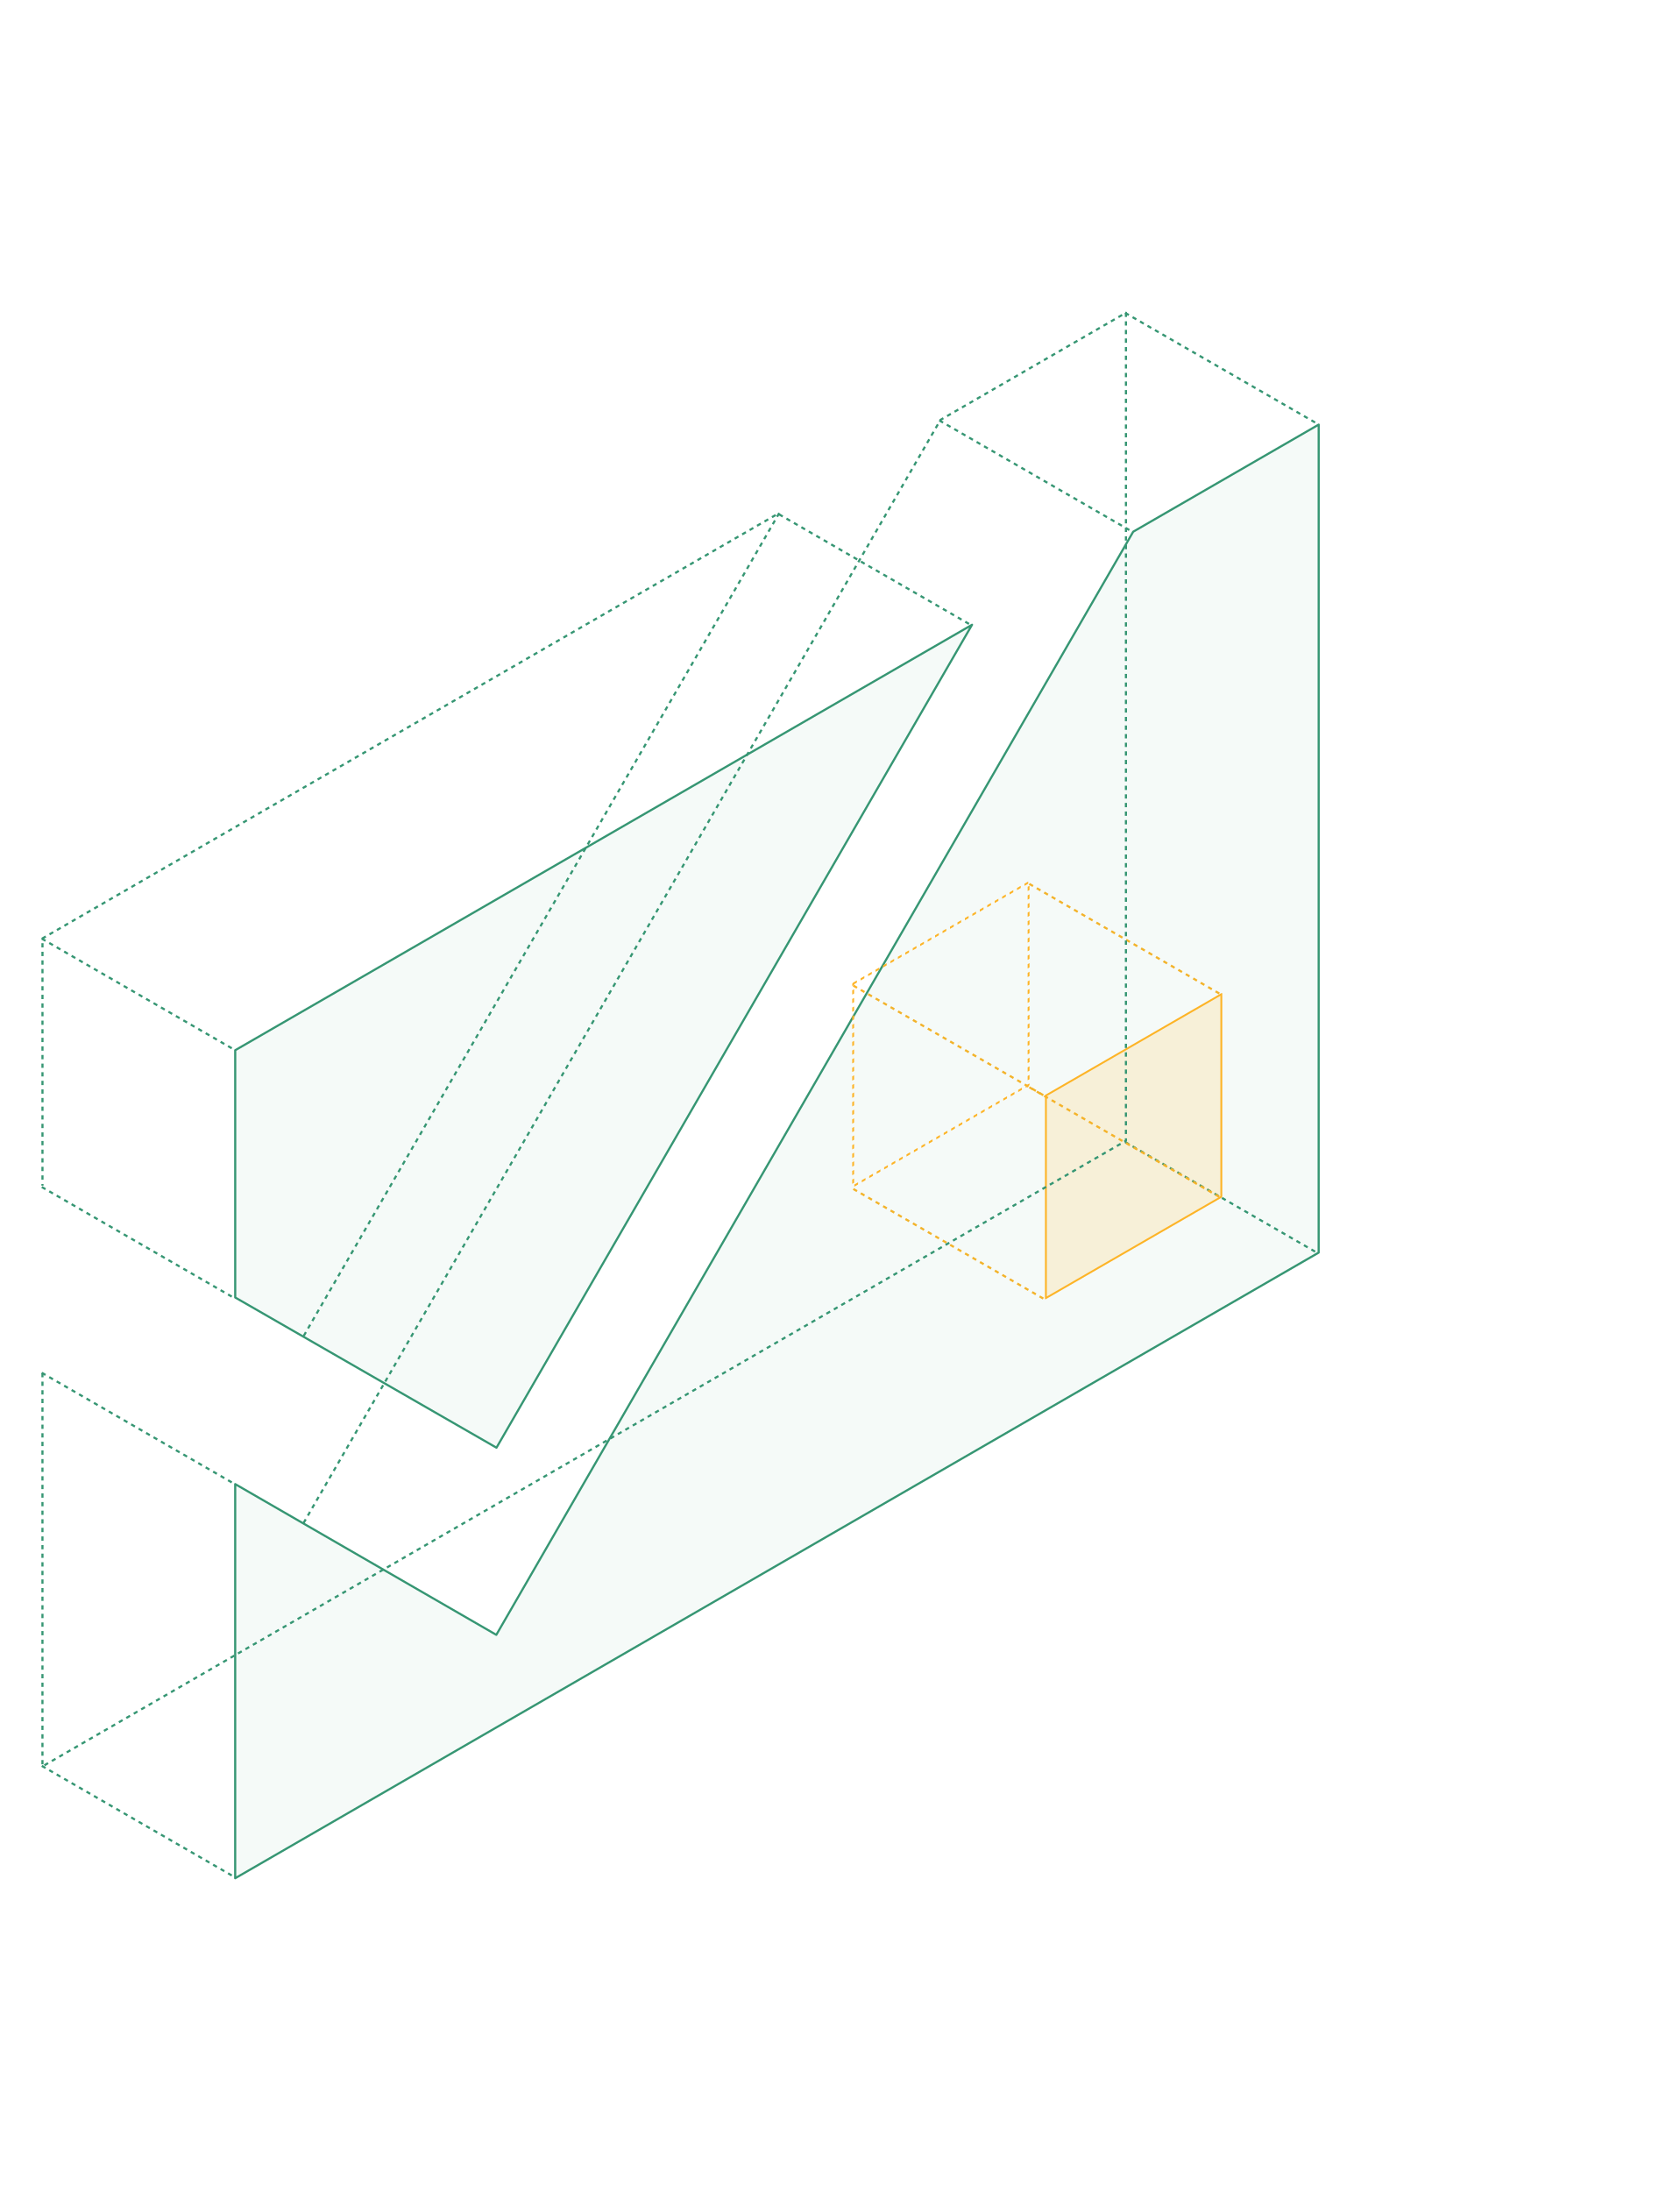
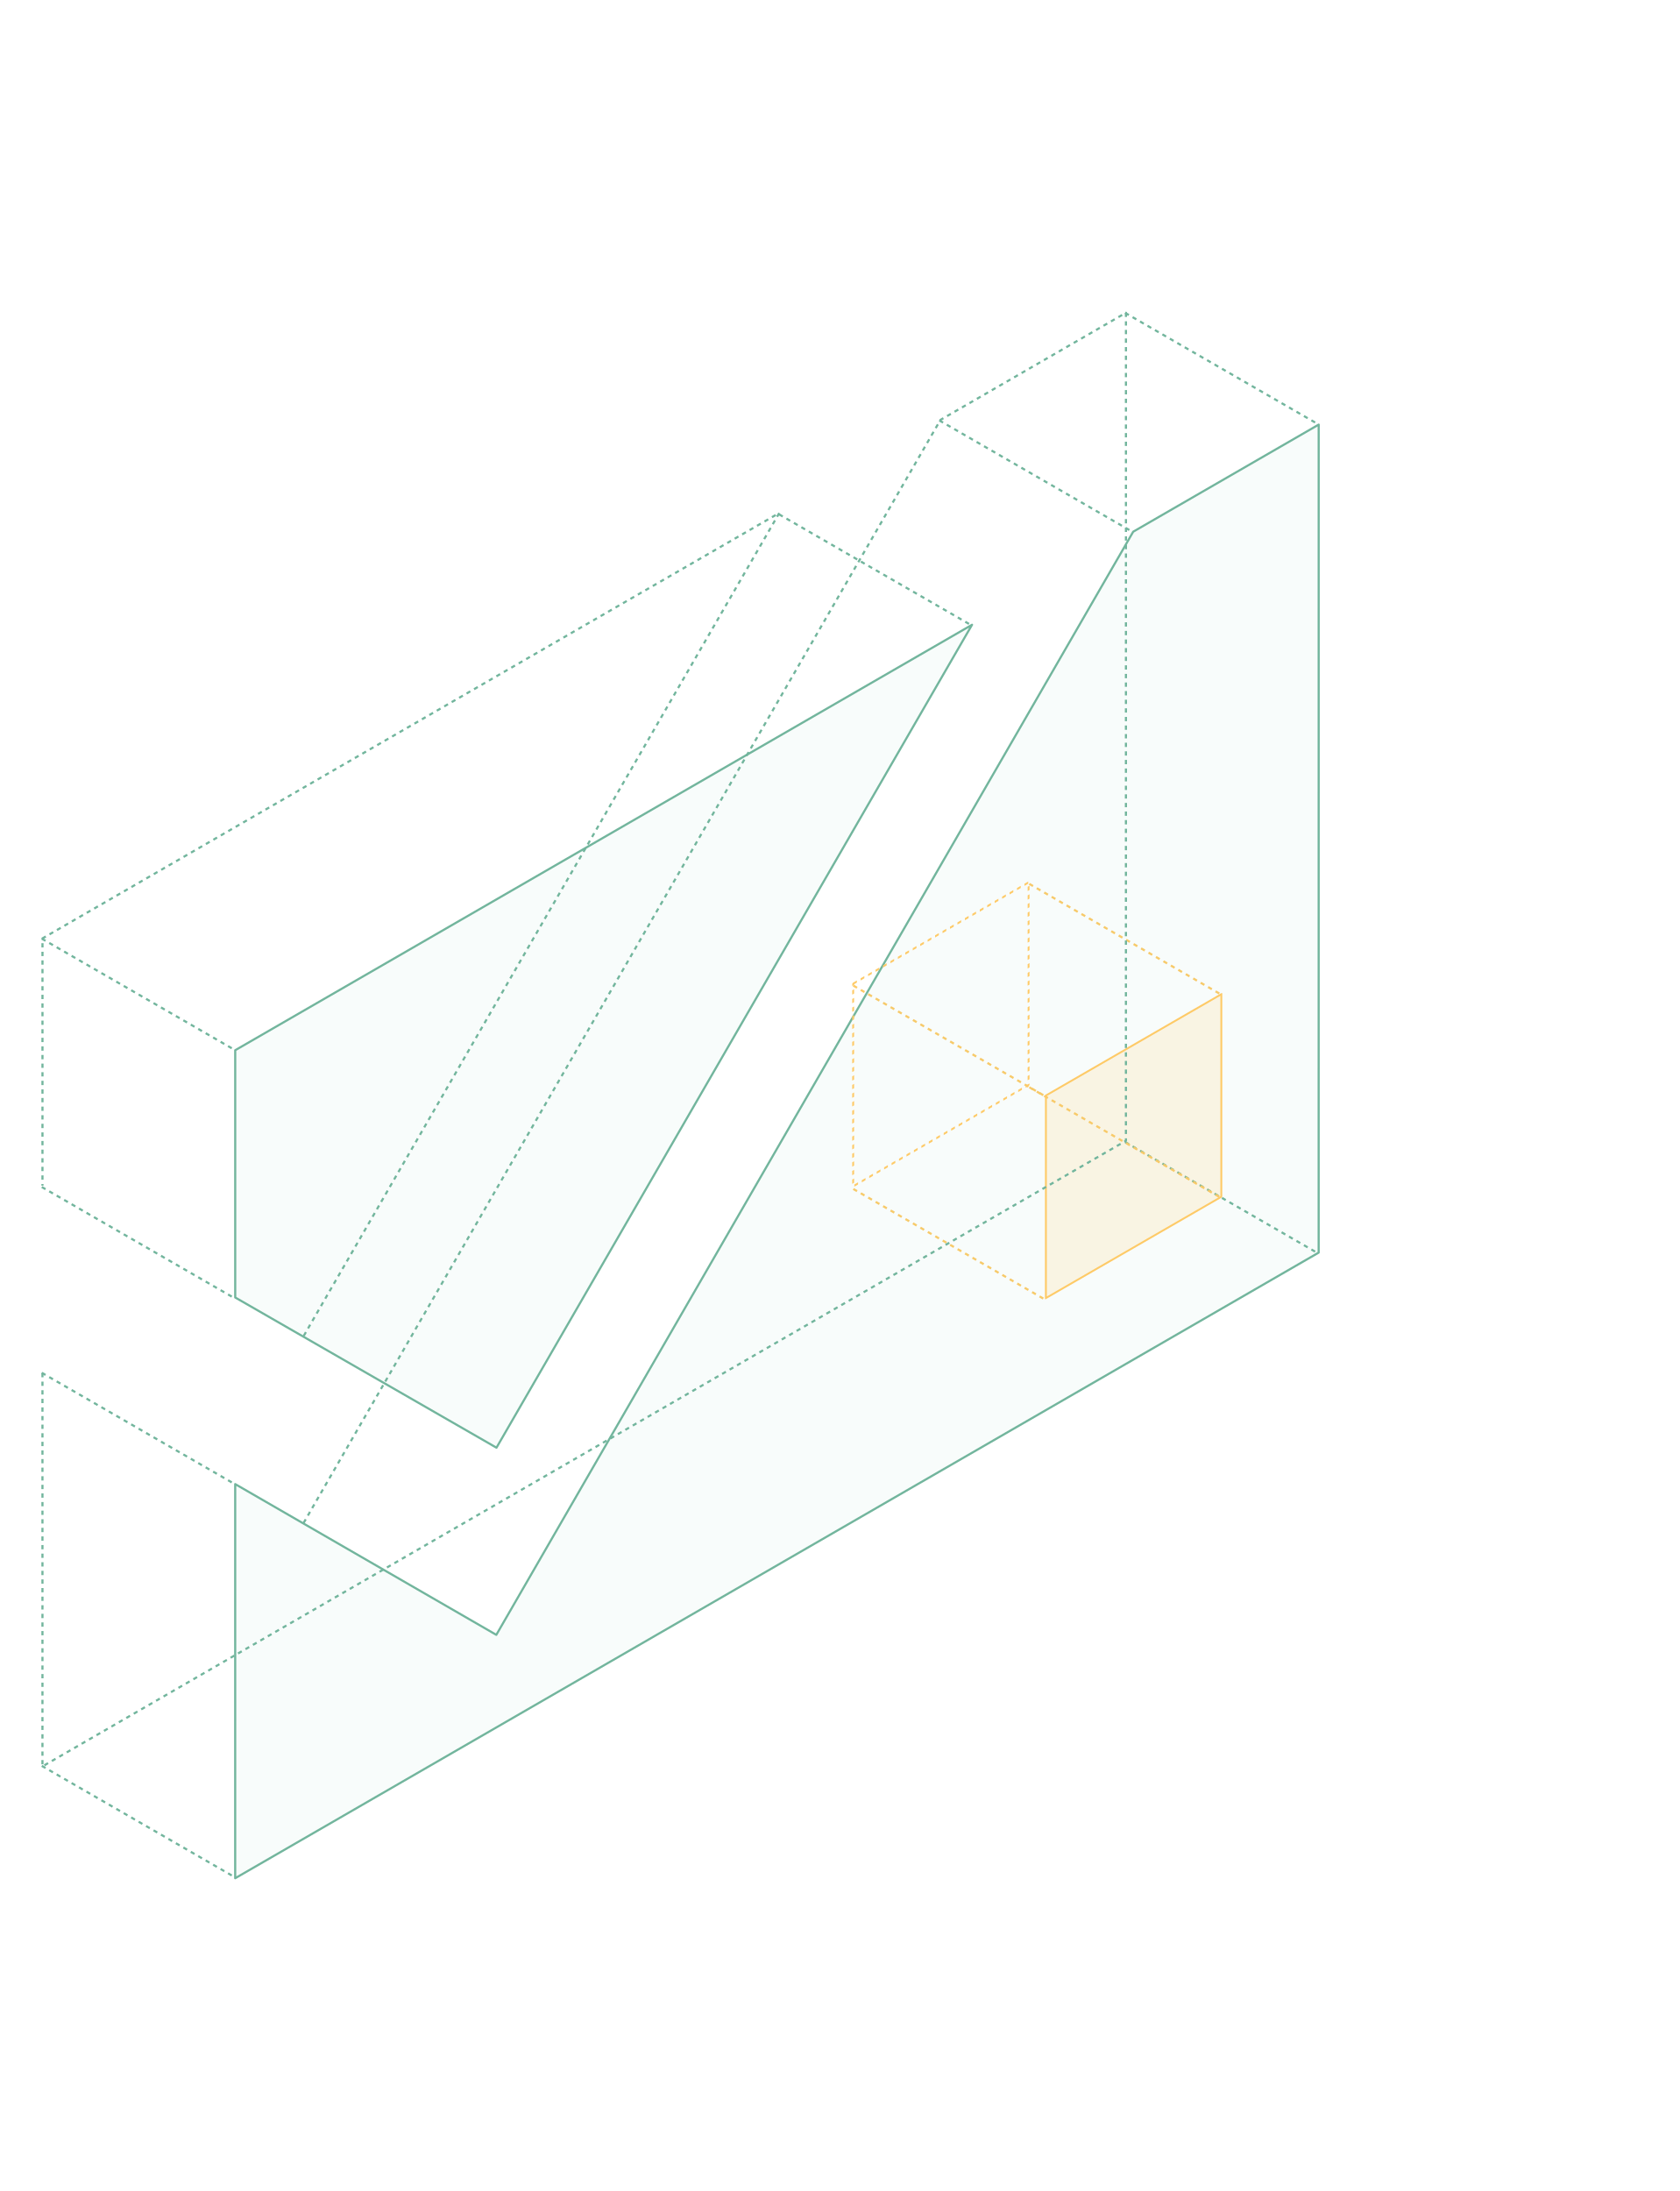
<svg xmlns="http://www.w3.org/2000/svg" width="781" height="1019" viewBox="0 0 781 1019" fill="none">
-   <g style="mix-blend-mode:multiply">
+   <g style="mix-blend-mode:multiply; opacity: .7;">
    <path d="M436.899 195.543L526.94 247.479" stroke="#369673" stroke-miterlimit="10" stroke-linejoin="round" stroke-dasharray="2 2" />
    <path d="M523.302 145.52L613.342 197.456" stroke="#369673" stroke-miterlimit="10" stroke-linejoin="round" stroke-dasharray="2 2" />
    <path d="M523.302 531.148L613.342 583.084" stroke="#369673" stroke-miterlimit="10" stroke-linejoin="round" stroke-dasharray="2 2" />
    <path d="M19.439 821.279L109.479 873.215" stroke="#369673" stroke-miterlimit="10" stroke-linejoin="round" stroke-dasharray="2 2" />
    <path d="M19.439 436.56L109.479 488.496" stroke="#369673" stroke-miterlimit="10" stroke-linejoin="round" stroke-dasharray="2 2" />
    <path d="M362.32 239.199L452.361 291.135" stroke="#369673" stroke-miterlimit="10" stroke-linejoin="round" stroke-dasharray="2 2" />
    <path d="M19.439 552.067L109.479 604.003" stroke="#369673" stroke-miterlimit="10" stroke-linejoin="round" stroke-dasharray="2 2" />
    <path d="M19.439 638.469L109.479 690.405" stroke="#369673" stroke-miterlimit="10" stroke-linejoin="round" stroke-dasharray="2 2" />
    <path d="M396.881 458.388L486.922 510.324" stroke="#FDB427" stroke-miterlimit="10" stroke-linejoin="round" stroke-dasharray="2 2" />
    <path d="M478.736 411.094L568.777 463.03" stroke="#FDB427" stroke-miterlimit="10" stroke-linejoin="round" stroke-dasharray="2 2" />
    <path d="M478.736 505.682L568.777 557.618" stroke="#FDB427" stroke-miterlimit="10" stroke-linejoin="round" stroke-dasharray="2 2" />
    <path d="M396.881 552.976L486.922 604.912" stroke="#FDB427" stroke-miterlimit="10" stroke-linejoin="round" stroke-dasharray="2 2" />
    <path d="M230.915 673.303L452.099 290.566L109.401 488.44C109.4 526.774 109.398 565.107 109.397 603.44L230.915 673.303Z" fill="#369673" fill-opacity="0.05" stroke="#369673" stroke-miterlimit="10" stroke-linejoin="round" />
    <path d="M527.055 247.287L230.835 760.34L109.394 690.231C109.391 751.333 109.389 812.434 109.387 873.536C276.134 777.256 446.563 678.85 613.311 582.57C613.315 454.205 613.32 325.84 613.325 197.474L527.055 247.287Z" fill="#369673" fill-opacity="0.05" stroke="#369673" stroke-miterlimit="10" stroke-linejoin="round" />
    <rect x="0.433" y="0.25" width="94.211" height="94.211" transform="matrix(0.866007 -0.500033 -3.76501e-05 1 486.079 509.47)" fill="#FDB427" fill-opacity="0.15" stroke="#FDB427" stroke-linejoin="round" />
    <path d="M141.269 621.293L362.453 238.556L19.755 436.43C19.754 474.763 19.752 513.097 19.751 551.43" stroke="#369673" stroke-miterlimit="10" stroke-linejoin="round" stroke-dasharray="2 2" />
    <path d="M141.189 708.33L437.409 195.276L523.679 145.464C523.674 273.829 523.669 402.195 523.665 530.56C356.917 626.84 186.488 725.246 19.741 821.526C19.743 760.424 19.745 699.323 19.747 638.221" stroke="#369673" stroke-miterlimit="10" stroke-linejoin="round" stroke-dasharray="2 2" />
    <rect x="0.433" y="0.25" width="94.211" height="94.211" transform="matrix(0.866007 -0.500033 -3.76501e-05 1 396.433 457.46)" stroke="#FDB427" stroke-linejoin="round" stroke-dasharray="2 2" />
  </g>
</svg>
